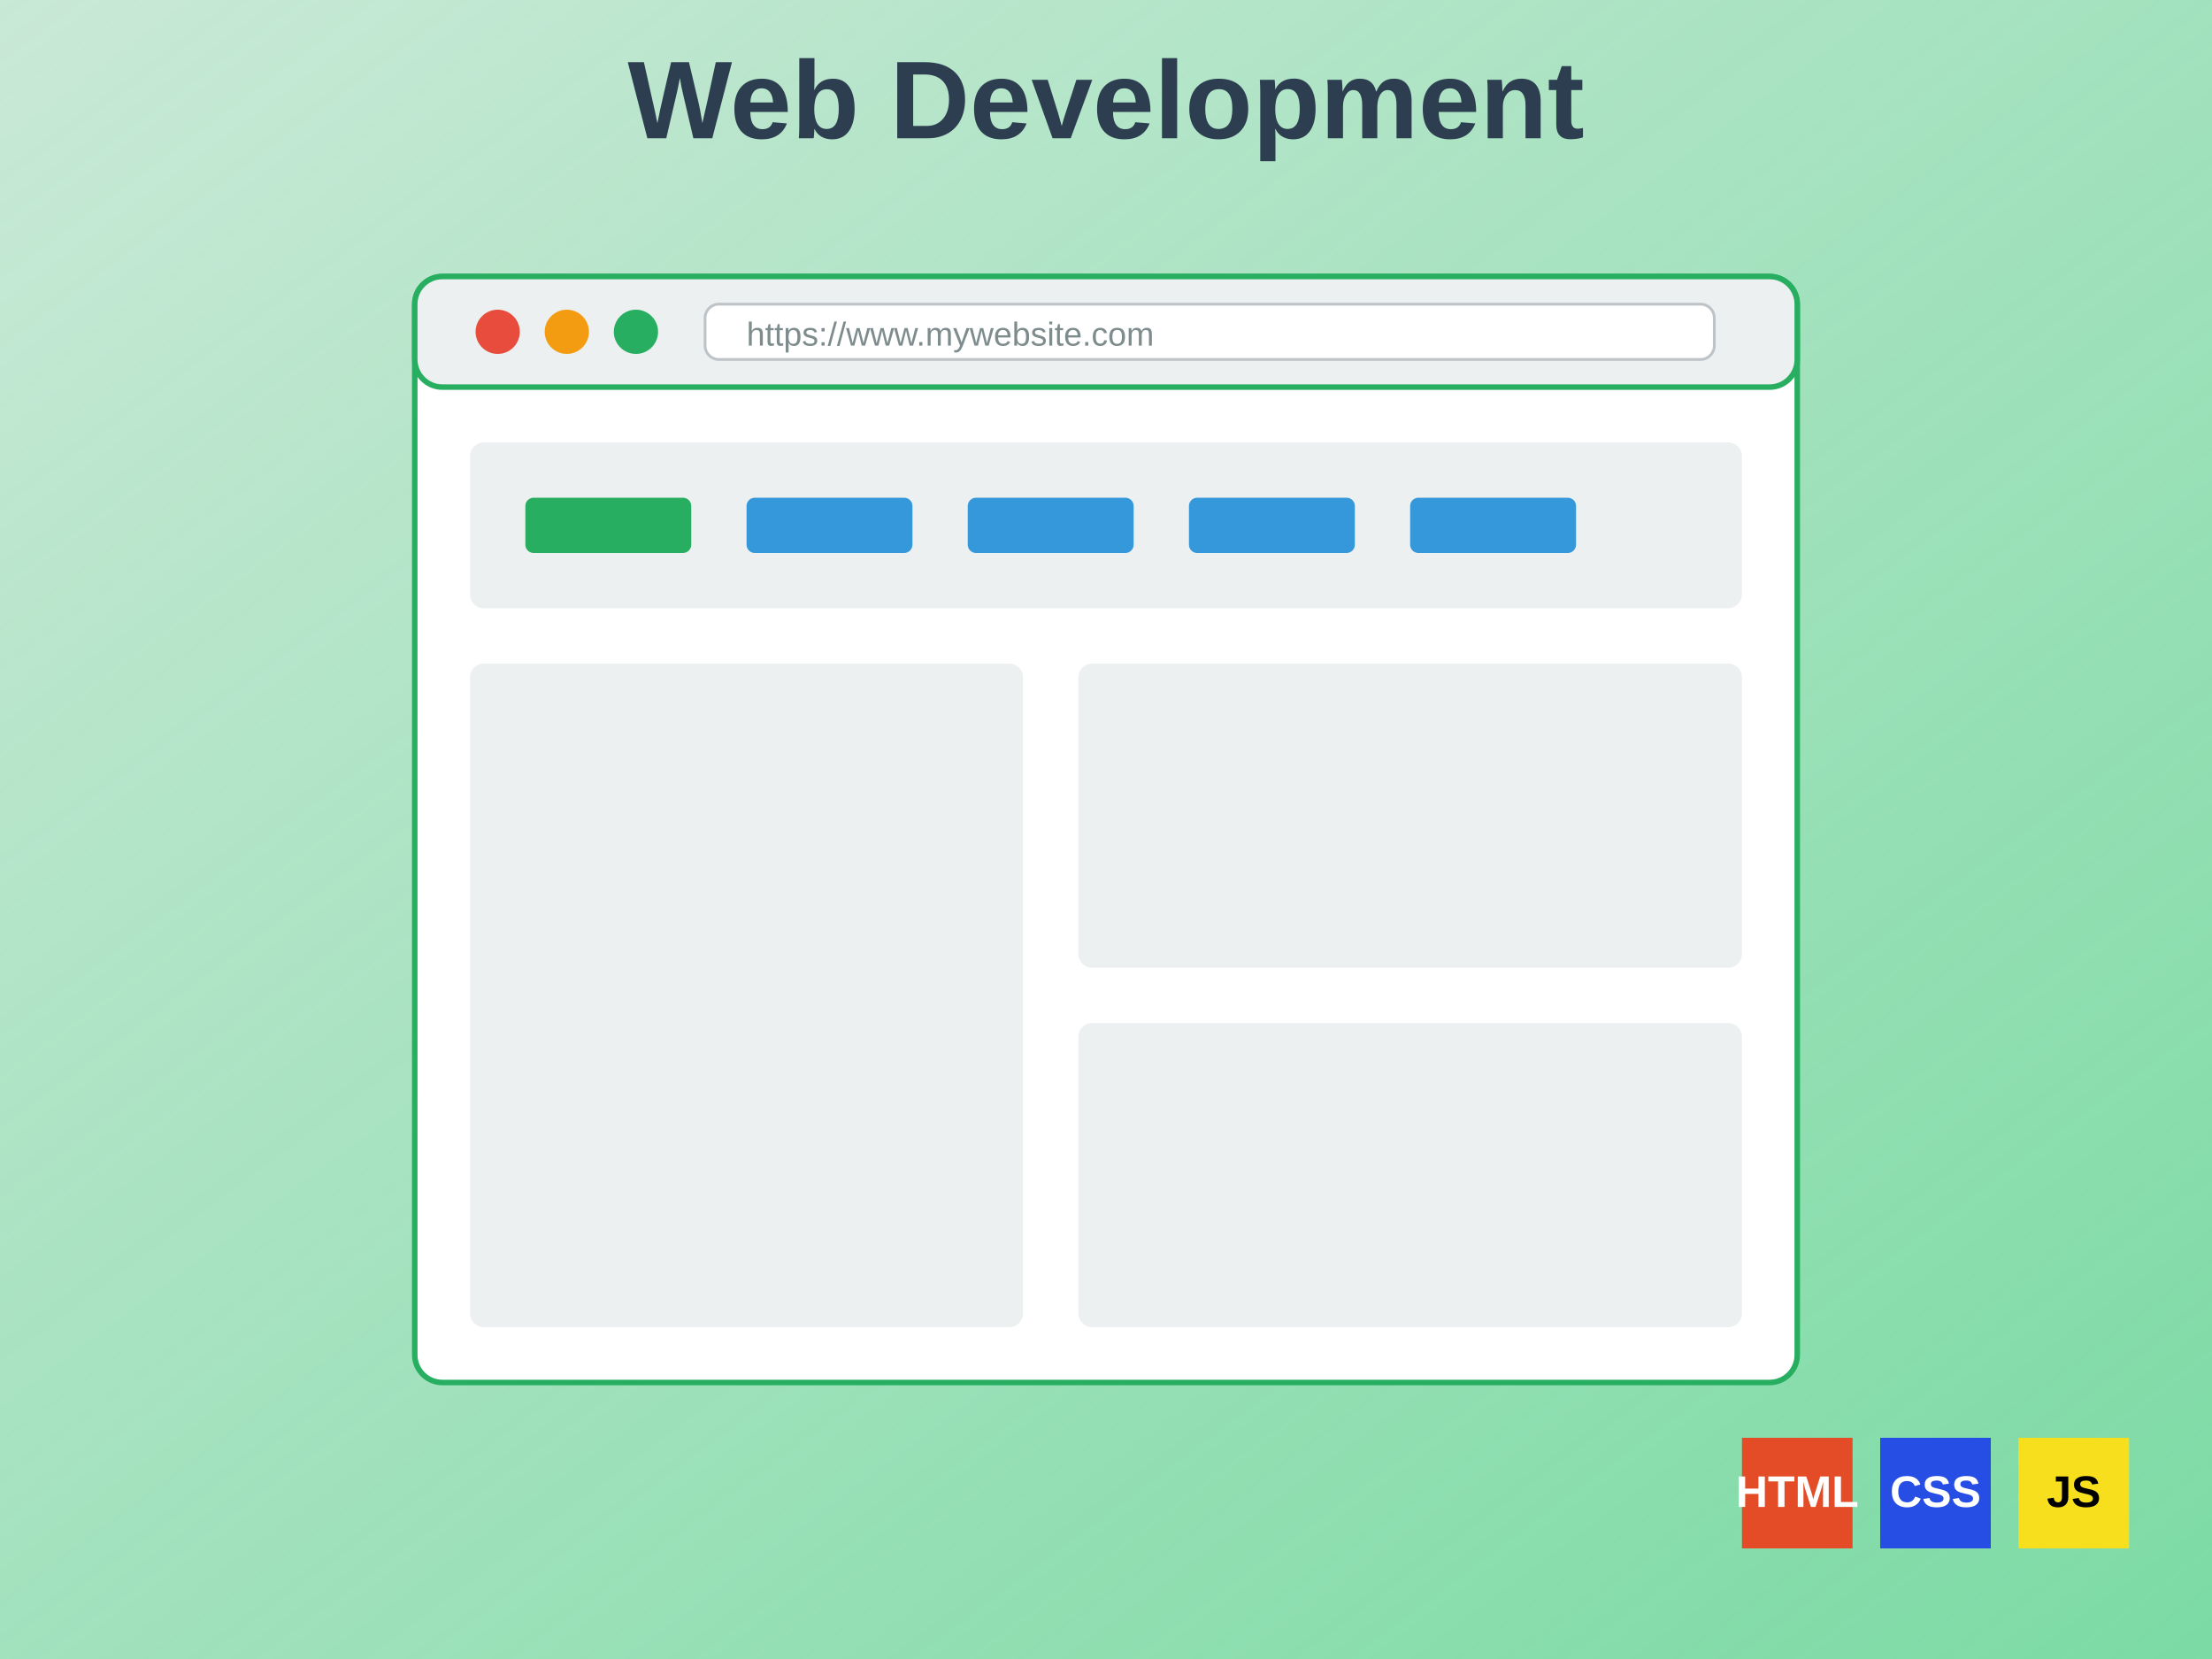
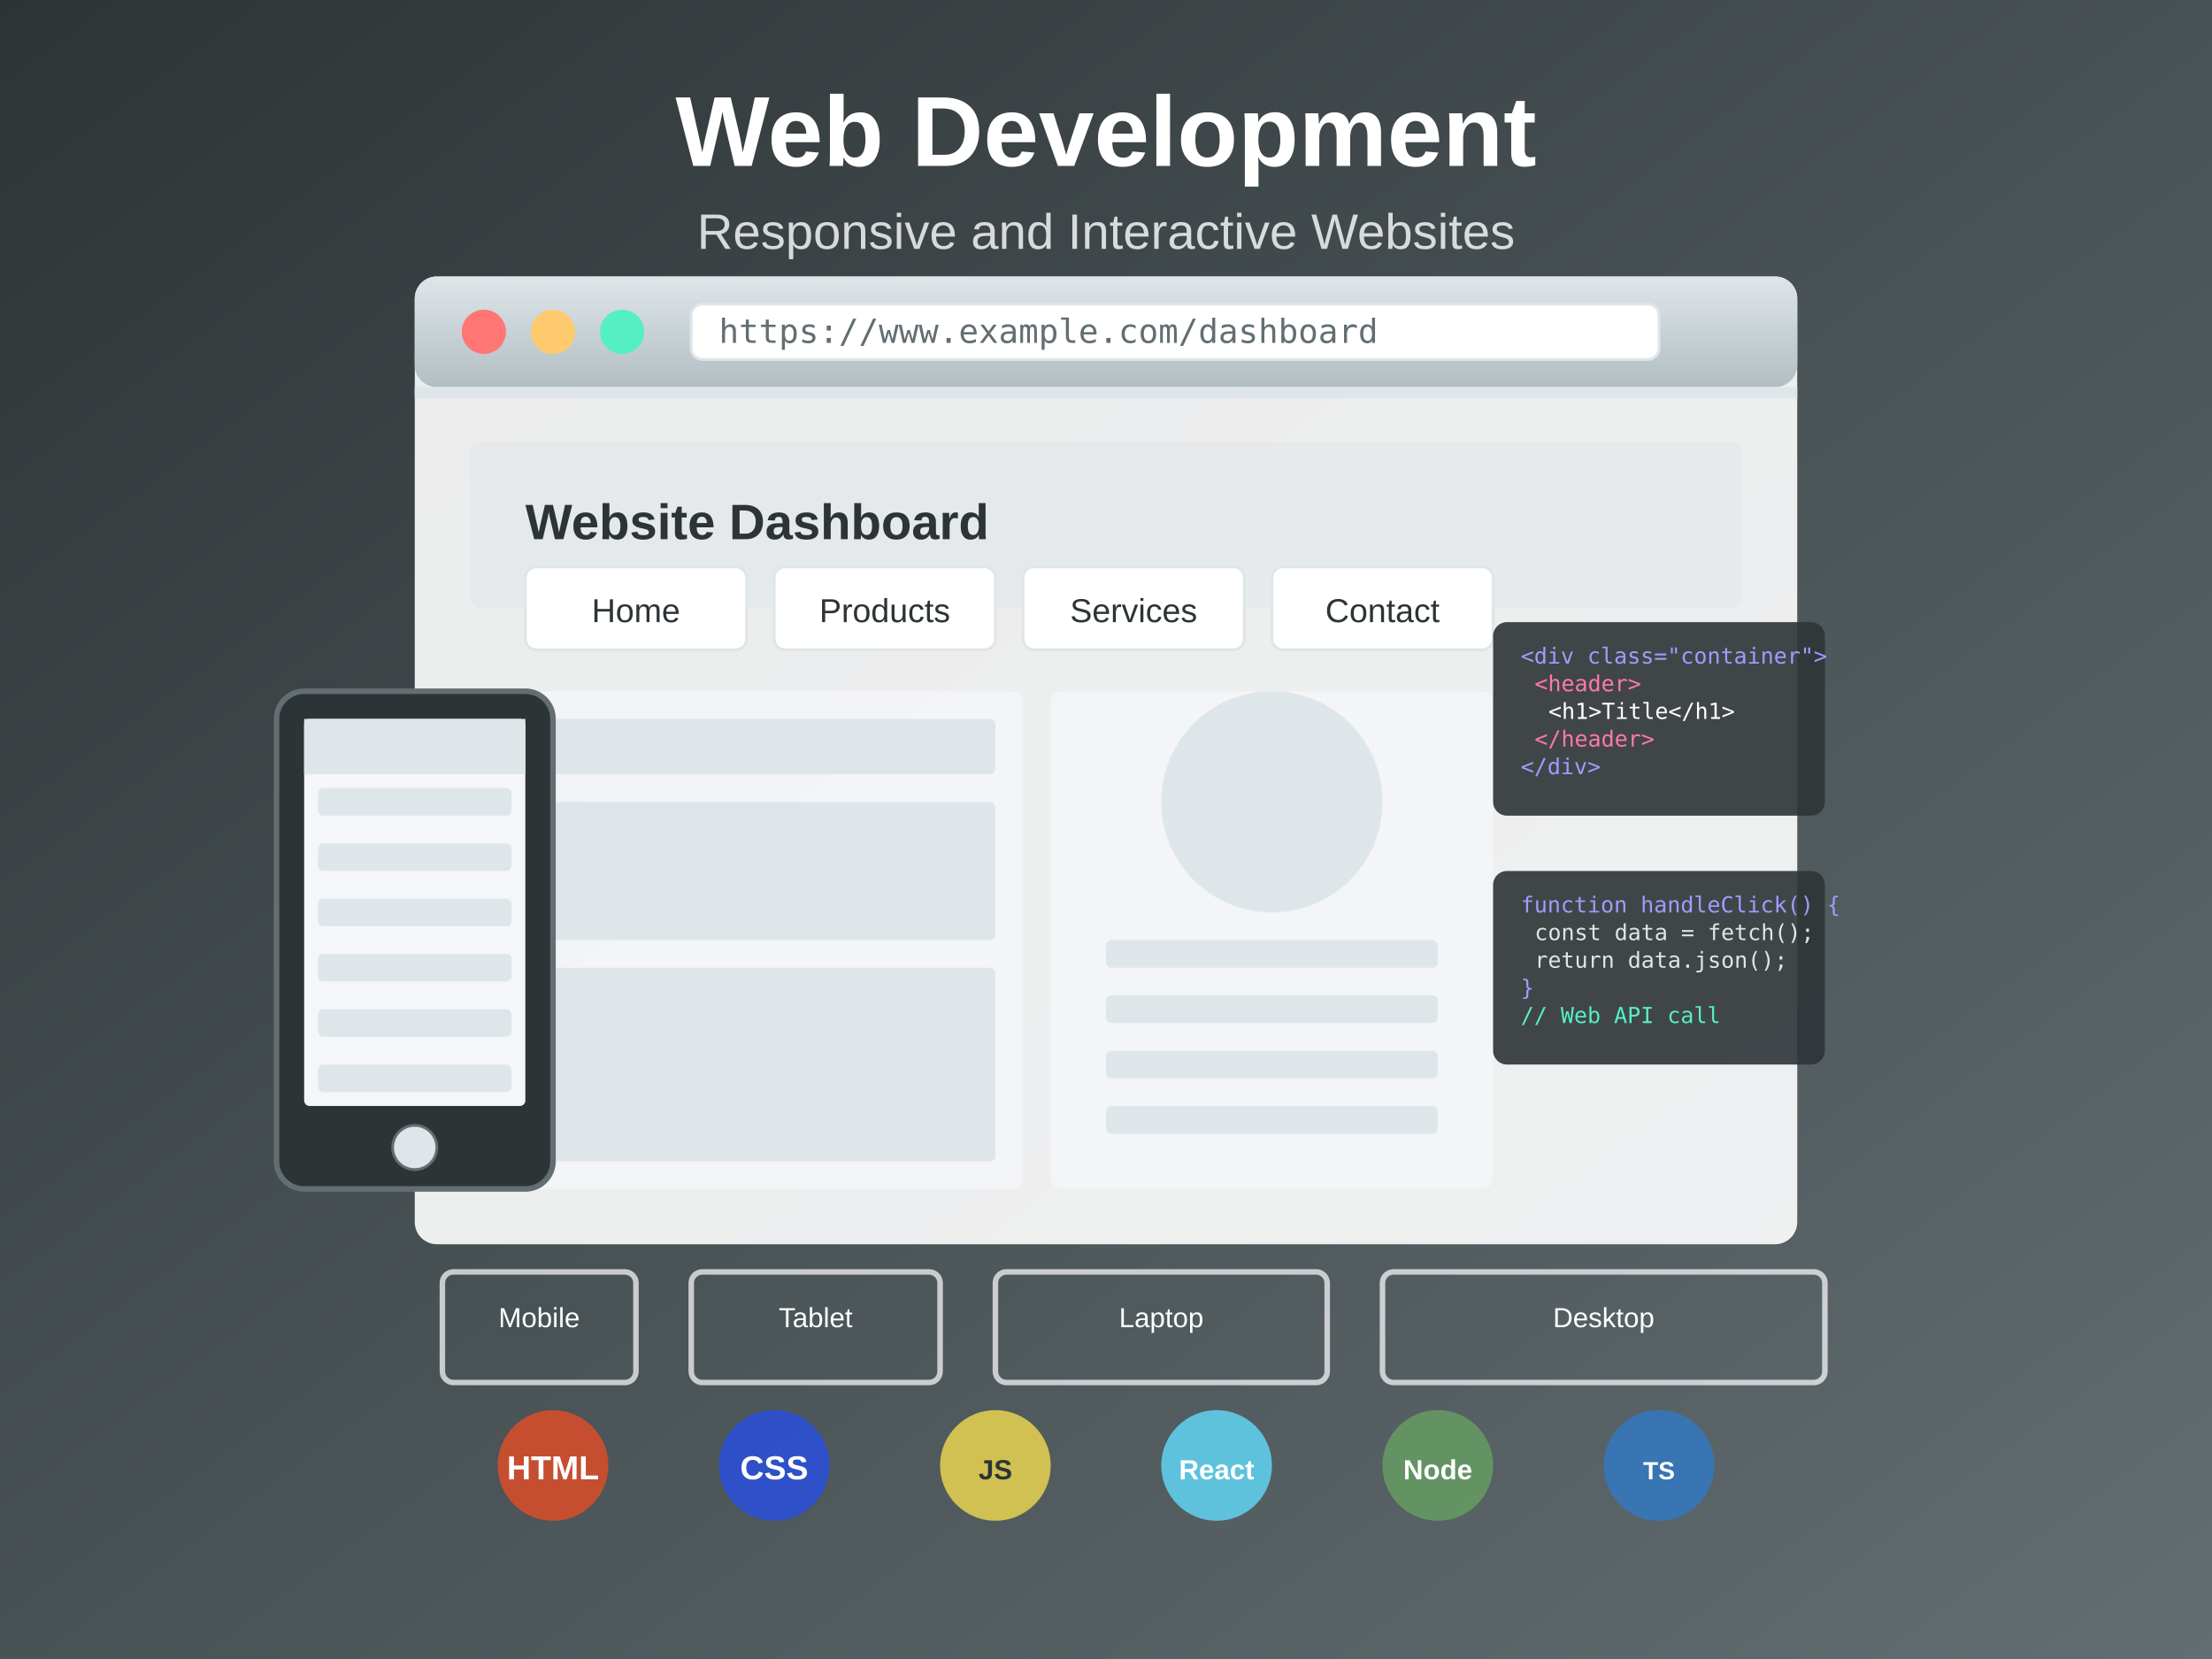
<svg xmlns="http://www.w3.org/2000/svg" width="800" height="600" viewBox="0 0 800 600">
  <defs>
    <linearGradient id="bg-gradient" x1="0%" y1="0%" x2="100%" y2="100%">
-       <stop offset="0%" stop-color="#2ecc71" stop-opacity="0.2" />
-       <stop offset="100%" stop-color="#2ecc71" stop-opacity="0.6" />
+       <stop offset="0%" stop-color="#2d3436" stop-opacity="1" />
+       <stop offset="100%" stop-color="#636e72" stop-opacity="1" />
+     </linearGradient>
+     <linearGradient id="browser-gradient" x1="0%" y1="0%" x2="0%" y2="100%">
+       <stop offset="0%" stop-color="#dfe6e9" stop-opacity="1" />
+       <stop offset="100%" stop-color="#b2bec3" stop-opacity="1" />
+     </linearGradient>
+     <linearGradient id="btn-gradient" x1="0%" y1="0%" x2="100%" y2="100%">
+       <stop offset="0%" stop-color="#6c5ce7" stop-opacity="1" />
+       <stop offset="100%" stop-color="#a29bfe" stop-opacity="1" />
    </linearGradient>
  </defs>
  <rect width="800" height="600" fill="url(#bg-gradient)" />
-   <rect x="150" y="100" width="500" height="400" rx="10" ry="10" fill="white" stroke="#27ae60" stroke-width="2" />
-   <rect x="150" y="100" width="500" height="40" rx="10" ry="10" fill="#ecf0f1" stroke="#27ae60" stroke-width="2" />
-   <circle cx="180" cy="120" r="8" fill="#e74c3c" />
-   <circle cx="205" cy="120" r="8" fill="#f39c12" />
-   <circle cx="230" cy="120" r="8" fill="#27ae60" />
-   <rect x="255" y="110" width="365" height="20" rx="5" ry="5" fill="white" stroke="#bdc3c7" stroke-width="1" />
-   <text x="270" y="125" font-family="Arial, sans-serif" font-size="12" fill="#7f8c8d">https://www.mywebsite.com</text>
-   <rect x="170" y="160" width="460" height="60" rx="5" ry="5" fill="#ecf0f1" />
-   <rect x="170" y="240" width="200" height="240" rx="5" ry="5" fill="#ecf0f1" />
-   <rect x="390" y="240" width="240" height="110" rx="5" ry="5" fill="#ecf0f1" />
-   <rect x="390" y="370" width="240" height="110" rx="5" ry="5" fill="#ecf0f1" />
-   <rect x="190" y="180" width="60" height="20" rx="3" ry="3" fill="#27ae60" />
-   <rect x="270" y="180" width="60" height="20" rx="3" ry="3" fill="#3498db" />
-   <rect x="350" y="180" width="60" height="20" rx="3" ry="3" fill="#3498db" />
-   <rect x="430" y="180" width="60" height="20" rx="3" ry="3" fill="#3498db" />
-   <rect x="510" y="180" width="60" height="20" rx="3" ry="3" fill="#3498db" />
-   <g transform="translate(630, 520)">
-     <rect x="0" y="0" width="40" height="40" fill="#e34c26" />
-     <text x="20" y="25" font-family="Arial, sans-serif" font-size="16" font-weight="bold" fill="white" text-anchor="middle">HTML</text>
+   <g>
+     <rect x="150" y="100" width="500" height="350" rx="8" ry="8" fill="#fff" opacity="0.9" />
+     <rect x="150" y="100" width="500" height="40" rx="8" ry="8" fill="url(#browser-gradient)" />
+     <rect x="150" y="140" width="500" height="4" fill="#dfe6e9" />
+     <circle cx="175" cy="120" r="8" fill="#ff7675" />
+     <circle cx="200" cy="120" r="8" fill="#fdcb6e" />
+     <circle cx="225" cy="120" r="8" fill="#55efc4" />
+     <rect x="250" y="110" width="350" height="20" rx="4" ry="4" fill="#fff" stroke="#dfe6e9" stroke-width="1" />
+     <text x="260" y="124" font-family="monospace" font-size="12" fill="#636e72">https://www.example.com/dashboard</text>
+     <g>
+       <rect x="170" y="160" width="460" height="60" rx="4" ry="4" fill="#dfe6e9" opacity="0.5" />
+       <text x="190" y="195" font-family="Arial, sans-serif" font-size="18" font-weight="bold" fill="#2d3436">Website Dashboard</text>
+       <g>
+         <rect x="190" y="205" width="80" height="30" rx="4" ry="4" fill="#fff" stroke="#dfe6e9" stroke-width="1" />
+         <text x="230" y="225" font-family="Arial, sans-serif" font-size="12" fill="#2d3436" text-anchor="middle">Home</text>
+         <rect x="280" y="205" width="80" height="30" rx="4" ry="4" fill="#fff" stroke="#dfe6e9" stroke-width="1" />
+         <text x="320" y="225" font-family="Arial, sans-serif" font-size="12" fill="#2d3436" text-anchor="middle">Products</text>
+         <rect x="370" y="205" width="80" height="30" rx="4" ry="4" fill="#fff" stroke="#dfe6e9" stroke-width="1" />
+         <text x="410" y="225" font-family="Arial, sans-serif" font-size="12" fill="#2d3436" text-anchor="middle">Services</text>
+         <rect x="460" y="205" width="80" height="30" rx="4" ry="4" fill="#fff" stroke="#dfe6e9" stroke-width="1" />
+         <text x="500" y="225" font-family="Arial, sans-serif" font-size="12" fill="#2d3436" text-anchor="middle">Contact</text>
+       </g>
+       <g>
+         <rect x="190" y="250" width="180" height="180" rx="4" ry="4" fill="#f5f6fa" opacity="0.8" />
+         <rect x="200" y="260" width="160" height="20" rx="2" ry="2" fill="#dfe6e9" />
+         <rect x="200" y="290" width="160" height="50" rx="2" ry="2" fill="#dfe6e9" />
+         <rect x="200" y="350" width="160" height="70" rx="2" ry="2" fill="#dfe6e9" />
+         <rect x="380" y="250" width="160" height="180" rx="4" ry="4" fill="#f5f6fa" opacity="0.8" />
+         <circle cx="460" cy="290" r="40" fill="#dfe6e9" />
+         <rect x="400" y="340" width="120" height="10" rx="2" ry="2" fill="#dfe6e9" />
+         <rect x="400" y="360" width="120" height="10" rx="2" ry="2" fill="#dfe6e9" />
+         <rect x="400" y="380" width="120" height="10" rx="2" ry="2" fill="#dfe6e9" />
+         <rect x="400" y="400" width="120" height="10" rx="2" ry="2" fill="#dfe6e9" />
+       </g>
+     </g>
  </g>
-   <g transform="translate(680, 520)">
-     <rect x="0" y="0" width="40" height="40" fill="#264de4" />
-     <text x="20" y="25" font-family="Arial, sans-serif" font-size="16" font-weight="bold" fill="white" text-anchor="middle">CSS</text>
+   <g>
+     <g transform="translate(600, 260)">
+       <rect x="-60" y="-35" width="120" height="70" rx="5" ry="5" fill="#2d3436" opacity="0.9" />
+       <text x="-50" y="-20" font-family="monospace" font-size="8" fill="#a29bfe">&lt;div class="container"&gt;</text>
+       <text x="-45" y="-10" font-family="monospace" font-size="8" fill="#fd79a8">  &lt;header&gt;</text>
+       <text x="-40" y="0" font-family="monospace" font-size="8" fill="#fff">    &lt;h1&gt;Title&lt;/h1&gt;</text>
+       <text x="-45" y="10" font-family="monospace" font-size="8" fill="#fd79a8">  &lt;/header&gt;</text>
+       <text x="-50" y="20" font-family="monospace" font-size="8" fill="#a29bfe">&lt;/div&gt;</text>
+     </g>
+     <g transform="translate(600, 350)">
+       <rect x="-60" y="-35" width="120" height="70" rx="5" ry="5" fill="#2d3436" opacity="0.9" />
+       <text x="-50" y="-20" font-family="monospace" font-size="8" fill="#a29bfe">function handleClick() {</text>
+       <text x="-45" y="-10" font-family="monospace" font-size="8" fill="#dfe6e9">  const data = fetch();</text>
+       <text x="-45" y="0" font-family="monospace" font-size="8" fill="#dfe6e9">  return data.json();</text>
+       <text x="-50" y="10" font-family="monospace" font-size="8" fill="#a29bfe">}</text>
+       <text x="-50" y="20" font-family="monospace" font-size="8" fill="#55efc4">// Web API call</text>
+     </g>
  </g>
-   <g transform="translate(730, 520)">
-     <rect x="0" y="0" width="40" height="40" fill="#f7df1e" />
-     <text x="20" y="25" font-family="Arial, sans-serif" font-size="16" font-weight="bold" fill="black" text-anchor="middle">JS</text>
+   <g transform="translate(150, 350)">
+     <rect x="-50" y="-100" width="100" height="180" rx="10" ry="10" fill="#2d3436" stroke="#636e72" stroke-width="2" />
+     <rect x="-40" y="-90" width="80" height="140" rx="2" ry="2" fill="#f5f6fa" />
+     <rect x="-40" y="-90" width="80" height="20" rx="0" ry="0" fill="#dfe6e9" />
+     <rect x="-35" y="-65" width="70" height="10" rx="2" ry="2" fill="#dfe6e9" />
+     <rect x="-35" y="-45" width="70" height="10" rx="2" ry="2" fill="#dfe6e9" />
+     <rect x="-35" y="-25" width="70" height="10" rx="2" ry="2" fill="#dfe6e9" />
+     <rect x="-35" y="-5" width="70" height="10" rx="2" ry="2" fill="#dfe6e9" />
+     <rect x="-35" y="15" width="70" height="10" rx="2" ry="2" fill="#dfe6e9" />
+     <rect x="-35" y="35" width="70" height="10" rx="2" ry="2" fill="#dfe6e9" />
+     <circle cx="0" cy="65" r="8" fill="#dfe6e9" stroke="#636e72" stroke-width="1" />
  </g>
-   <text x="400" y="50" font-family="Arial, sans-serif" font-size="40" font-weight="bold" fill="#2c3e50" text-anchor="middle">Web Development</text>
+   <g transform="translate(400, 480)">
+     <rect x="-240" y="-20" width="70" height="40" rx="4" ry="4" fill="none" stroke="#fff" stroke-width="2" opacity="0.7" />
+     <rect x="-150" y="-20" width="90" height="40" rx="4" ry="4" fill="none" stroke="#fff" stroke-width="2" opacity="0.7" />
+     <rect x="-40" y="-20" width="120" height="40" rx="4" ry="4" fill="none" stroke="#fff" stroke-width="2" opacity="0.7" />
+     <rect x="100" y="-20" width="160" height="40" rx="4" ry="4" fill="none" stroke="#fff" stroke-width="2" opacity="0.7" />
+     <text x="-205" y="0" font-family="Arial, sans-serif" font-size="10" fill="#fff" text-anchor="middle">Mobile</text>
+     <text x="-105" y="0" font-family="Arial, sans-serif" font-size="10" fill="#fff" text-anchor="middle">Tablet</text>
+     <text x="20" y="0" font-family="Arial, sans-serif" font-size="10" fill="#fff" text-anchor="middle">Laptop</text>
+     <text x="180" y="0" font-family="Arial, sans-serif" font-size="10" fill="#fff" text-anchor="middle">Desktop</text>
+   </g>
+   <g transform="translate(400, 530)">
+     <g transform="translate(-200, 0)">
+       <circle cx="0" cy="0" r="20" fill="#e34c26" opacity="0.8" />
+       <text x="0" y="5" font-family="Arial, sans-serif" font-size="12" font-weight="bold" fill="#fff" text-anchor="middle">HTML</text>
+     </g>
+     <g transform="translate(-120, 0)">
+       <circle cx="0" cy="0" r="20" fill="#264de4" opacity="0.8" />
+       <text x="0" y="5" font-family="Arial, sans-serif" font-size="12" font-weight="bold" fill="#fff" text-anchor="middle">CSS</text>
+     </g>
+     <g transform="translate(-40, 0)">
+       <circle cx="0" cy="0" r="20" fill="#f0db4f" opacity="0.8" />
+       <text x="0" y="5" font-family="Arial, sans-serif" font-size="10" font-weight="bold" fill="#2d3436" text-anchor="middle">JS</text>
+     </g>
+     <g transform="translate(40, 0)">
+       <circle cx="0" cy="0" r="20" fill="#61DBFB" opacity="0.8" />
+       <text x="0" y="5" font-family="Arial, sans-serif" font-size="10" font-weight="bold" fill="#fff" text-anchor="middle">React</text>
+     </g>
+     <g transform="translate(120, 0)">
+       <circle cx="0" cy="0" r="20" fill="#68a063" opacity="0.8" />
+       <text x="0" y="5" font-family="Arial, sans-serif" font-size="10" font-weight="bold" fill="#fff" text-anchor="middle">Node</text>
+     </g>
+     <g transform="translate(200, 0)">
+       <circle cx="0" cy="0" r="20" fill="#3178c6" opacity="0.8" />
+       <text x="0" y="5" font-family="Arial, sans-serif" font-size="9" font-weight="bold" fill="#fff" text-anchor="middle">TS</text>
+     </g>
+   </g>
+   <text x="400" y="60" font-family="Arial, sans-serif" font-size="36" font-weight="bold" fill="#fff" text-anchor="middle">Web Development</text>
+   <text x="400" y="90" font-family="Arial, sans-serif" font-size="18" fill="#fff" text-anchor="middle" opacity="0.8">Responsive and Interactive Websites</text>
</svg>
